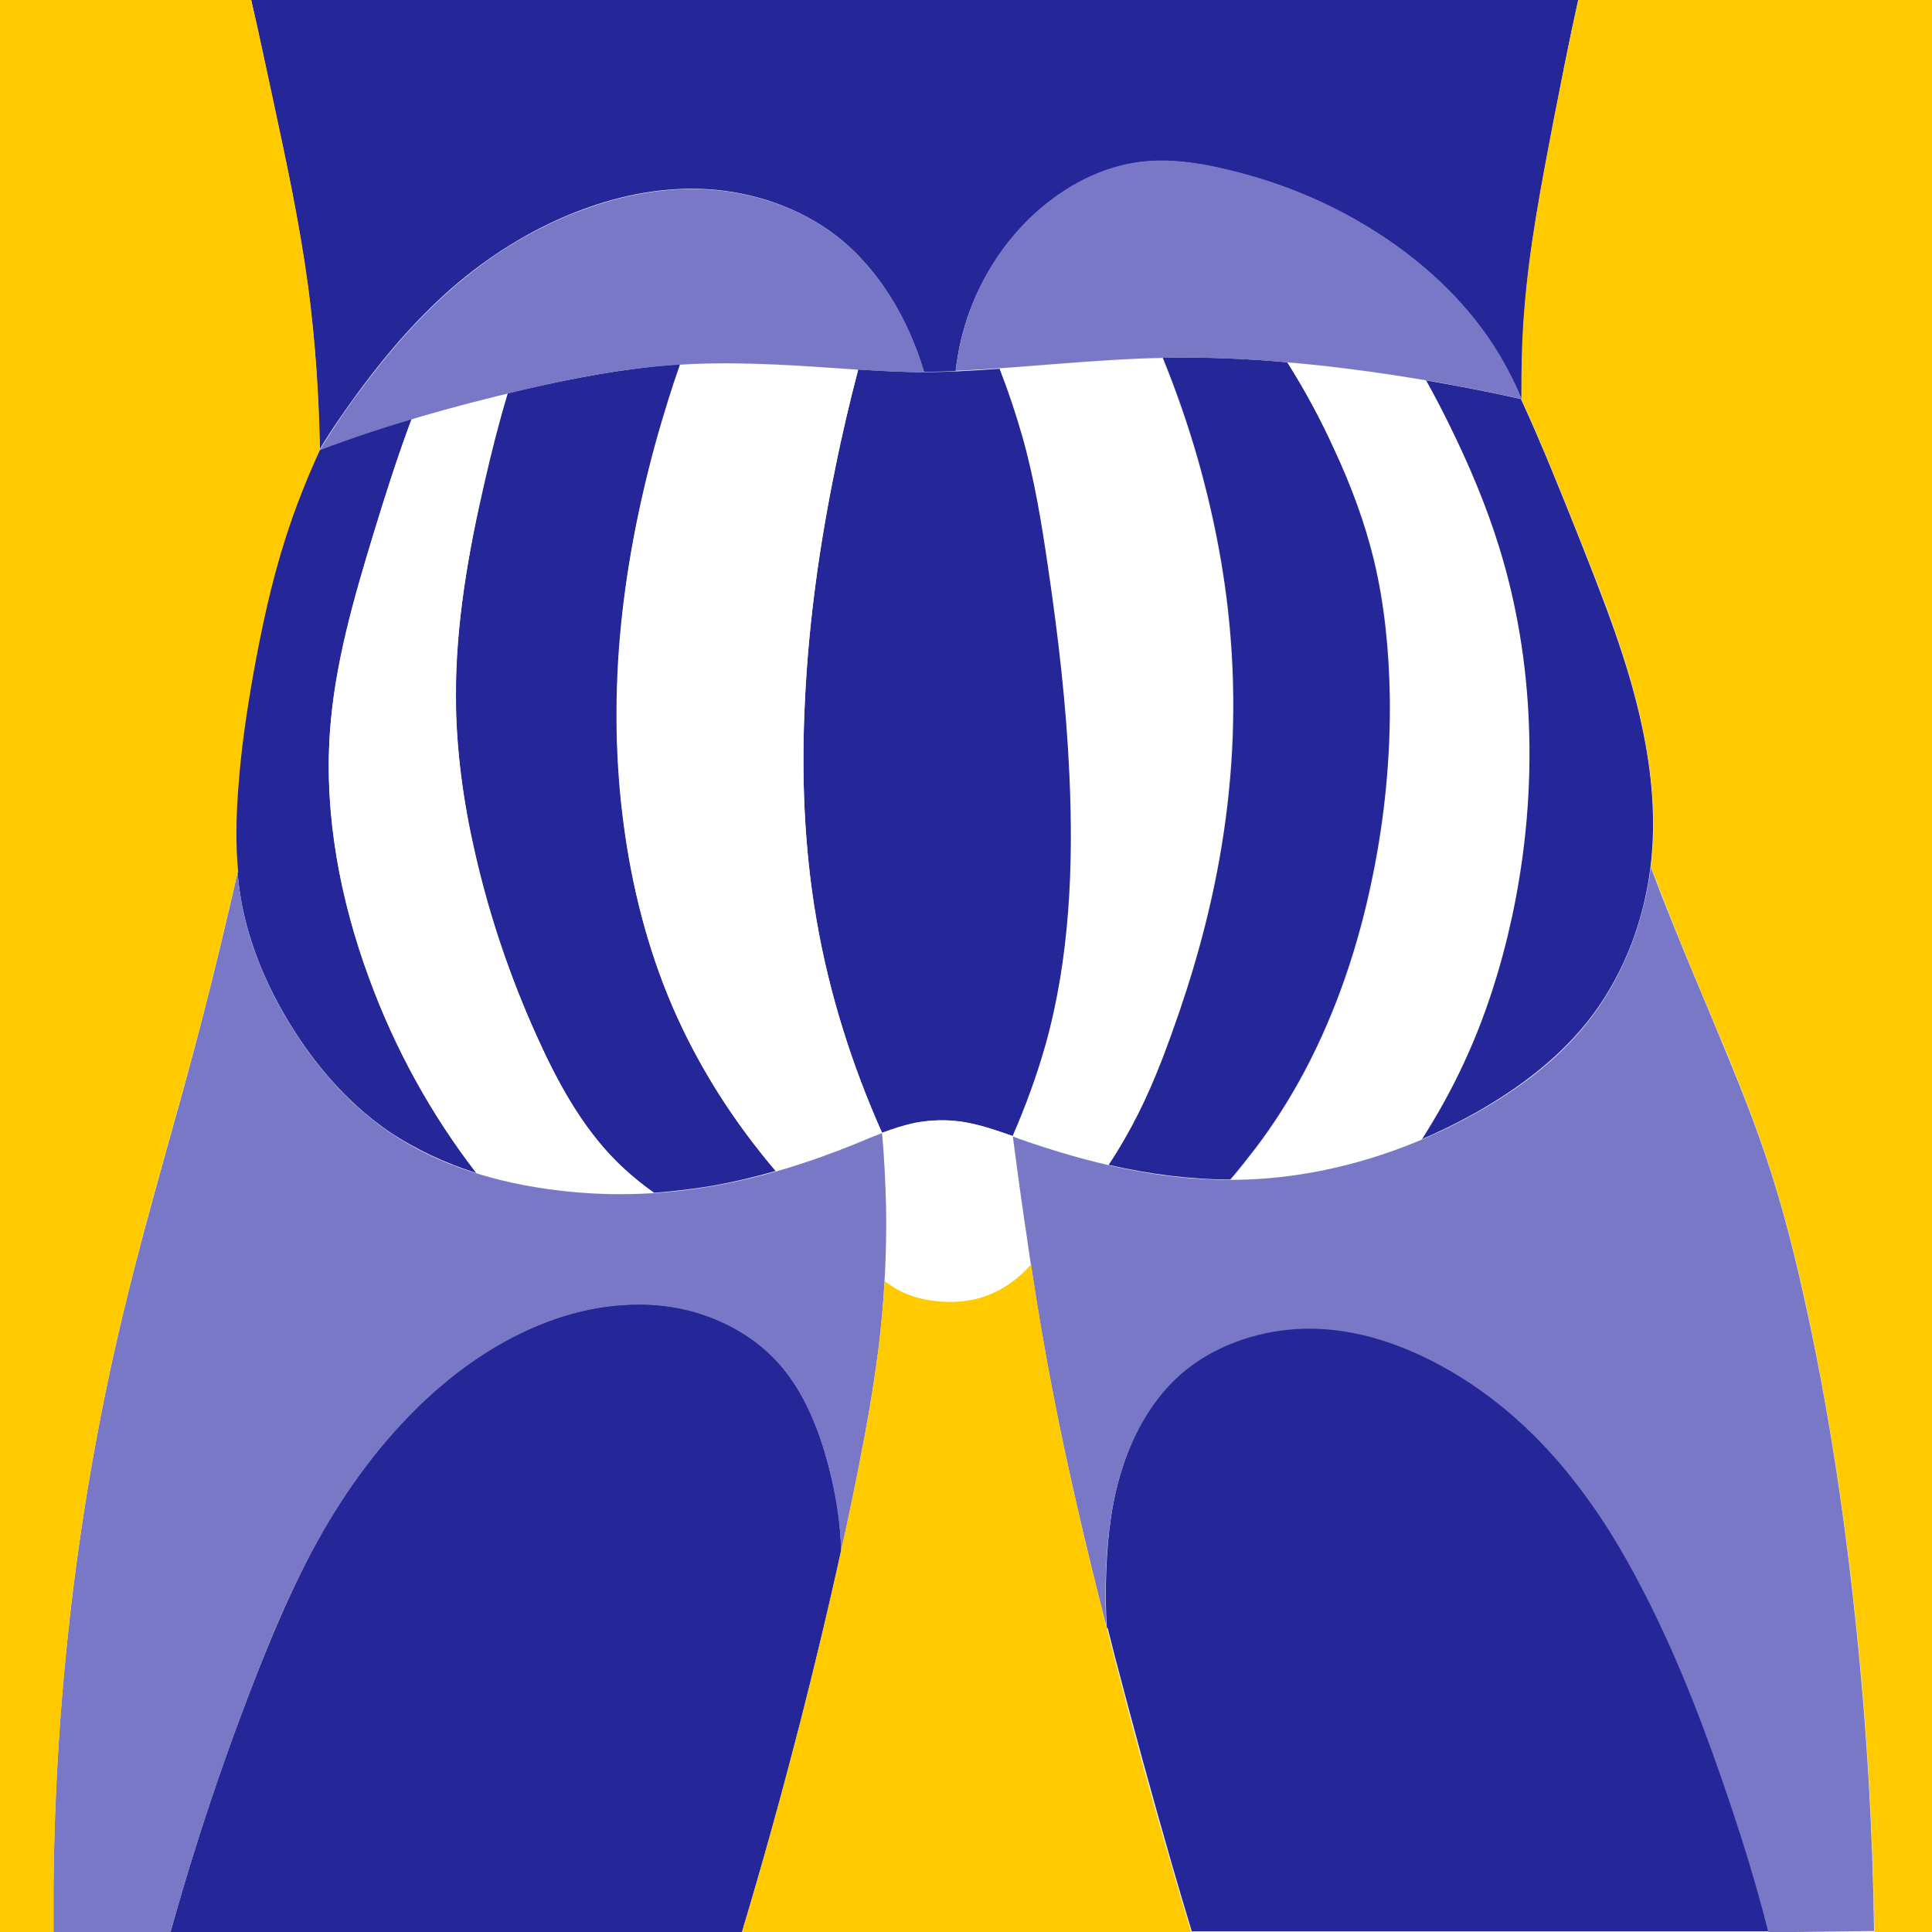
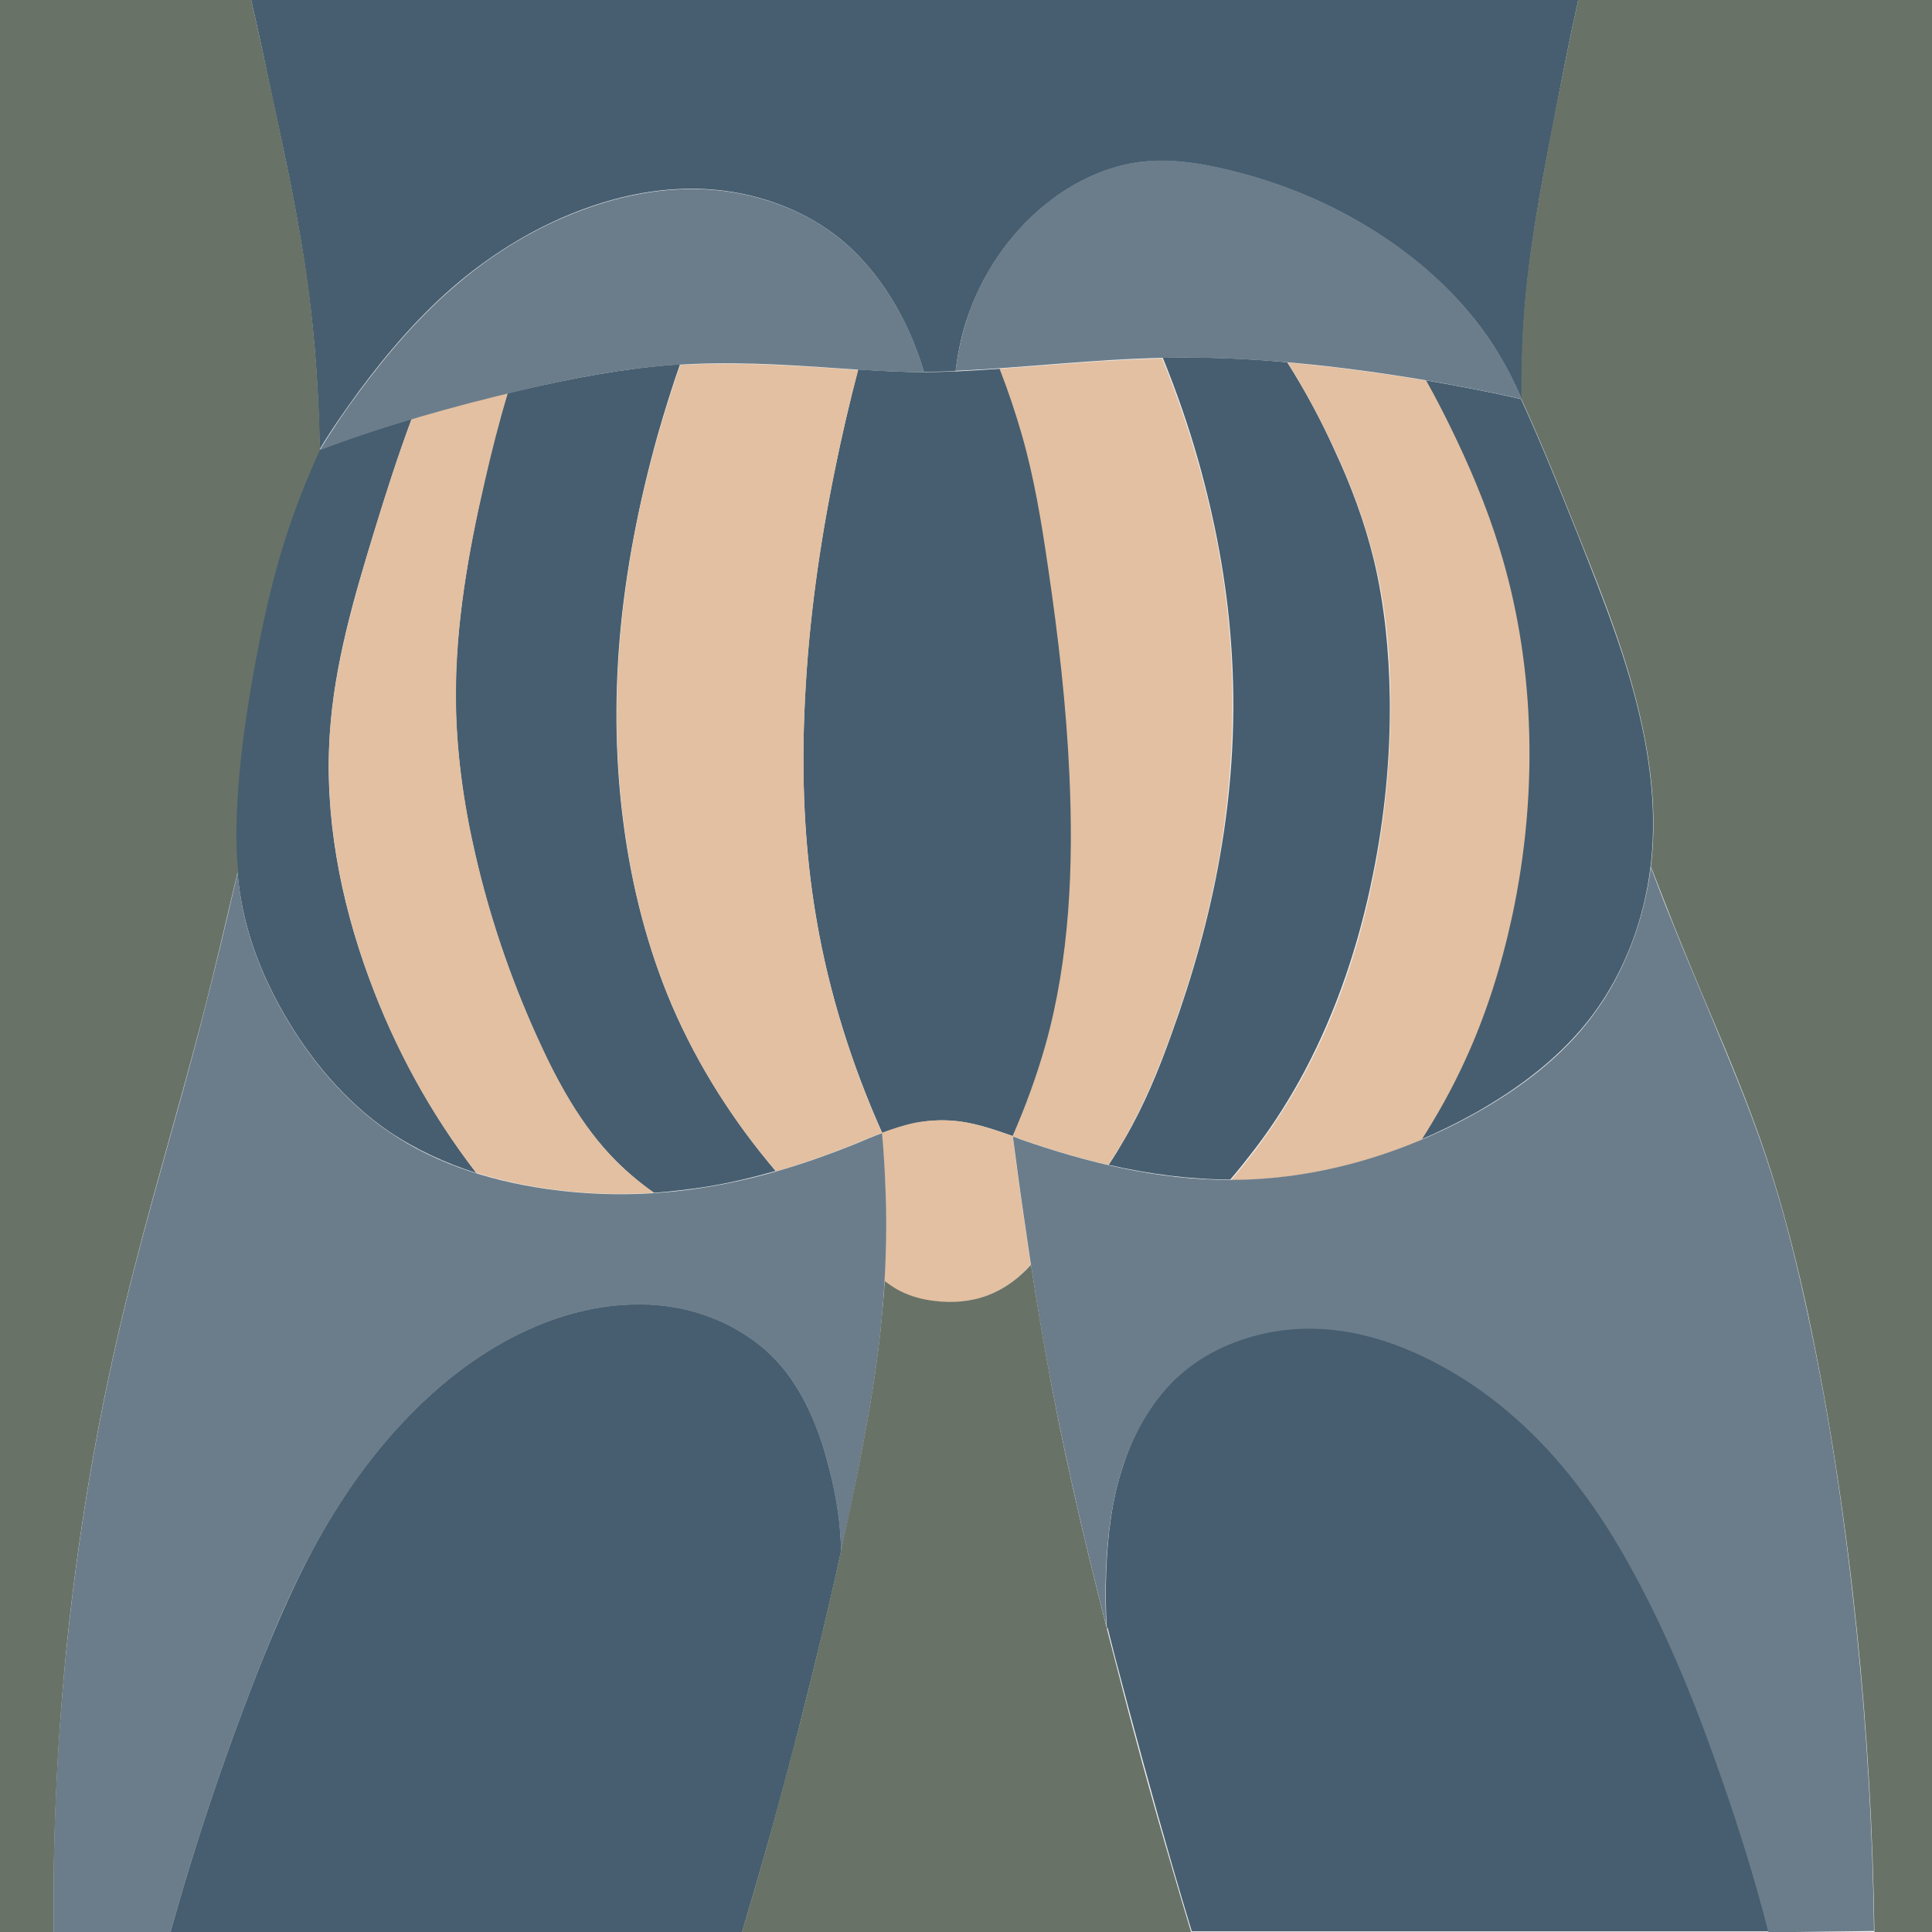
- <svg xmlns="http://www.w3.org/2000/svg" id="Calque_1" version="1.1" viewBox="0 0 566.9 566.9">
-   <defs>
-     <style>
-       .st0 {
-         fill: #252798;
-       }
- 
-       .st1 {
-         fill: #fff;
-       }
- 
-       .st2 {
-         fill: #ffca00;
-       }
- 
-       .st3 {
-         fill: #7978c6;
-       }
-     </style>
-   </defs>
-   <path class="st0" d="M139.8,344.2c-9.1-2.9-17.8-6.9-25.7-12.2-12.8-8.8-23.2-21.2-31-34.9-5.6-9.8-9.8-20.2-12-31.1-2.2-11.2-2.2-22.9-1.4-34.4.8-11.5,2.5-22.9,4.5-34.2,2.4-13.2,5.2-26.4,9.3-39.2,2.9-8.9,6.3-17.7,10.2-26.2,8.9-3.4,18-6.4,27.1-9.1-4.1,11-7.6,22.1-11.1,33.4-5.9,19.2-11.6,38.8-12.9,58.7-1.7,24.2,3,49,11.5,72,7.6,20.6,18.2,39.9,31.4,57.1Z" />
-   <path class="st0" d="M251.7,108.4c6.4.4,12.9.8,19.3.8,3.1,0,6.2-.1,9.3-.2,4.4-.2,8.8-.5,13.2-.8,2.5,6.4,4.7,13,6.6,19.6,3.5,12.6,5.7,25.6,7.6,38.5,3,20.4,5.3,40.7,6.3,61.3,1.2,26.5,0,53.5-7,78.9-2.6,9.2-5.9,18.1-9.7,26.9-4.9-1.7-9.8-3.5-15-4.2-4.4-.7-9-.6-13.4.3-3.4.6-6.7,1.7-10,3-8.9-19.9-15.6-41-19.3-62.6-3.7-21.3-4.5-43.1-3.4-64.7,1.1-22.9,4.3-45.6,8.9-68,2-9.6,4.2-19.2,6.7-28.8Z" />
-   <path class="st0" d="M246.8,455.1c-3.6,16.6-7.6,33.1-11.8,49.6-5.3,20.9-11.1,41.6-17.3,62.3H50c2.4-8.6,4.9-17.1,7.6-25.6,5.4-17.2,11.5-34.3,18.1-51.1,4.8-12.1,9.9-24,16-35.5,8.1-15.1,18-29.3,30.3-41.4,9.6-9.5,20.5-17.6,32.8-23.2,8.6-3.9,17.9-6.6,27.4-7.3,7.8-.6,15.7.1,23.2,2.5,8.5,2.7,16.4,7.4,22.4,13.8,8,8.6,12.6,20.1,15.5,31.6,2.1,8,3.4,16.1,3.5,24.3Z" />
-   <path class="st0" d="M361.1,346.1c-12,0-24-1.6-35.8-4.3,1.7-2.5,3.2-5,4.7-7.6,5.7-9.8,10-20.2,13.8-30.9,6.1-16.8,11-34.1,14.1-51.7,3.7-20.8,4.9-42.1,3.3-63.2-1.3-18-4.7-35.9-9.6-53.3-2.9-10.2-6.4-20.3-10.4-30.1,12.2-.3,24.4.2,36.5,1.3,5.2,8.2,9.9,16.9,13.9,25.8,4.8,10.3,8.8,21,11.5,32.1,3.2,13.3,4.5,27.1,4.7,40.8.2,17.4-1.5,34.8-5,51.9-4,19.9-10.5,39.5-20,57.4-4.2,7.9-9,15.5-14.4,22.6-2.4,3.1-4.8,6.2-7.4,9.2Z" />
-   <path class="st0" d="M324.8,477.8c-.4-5.5-.4-11.1-.2-16.7.4-10.5,1.6-21.1,5-31.2,3.3-10.1,8.8-19.8,16.8-26.8,9.2-8.1,21.6-12.6,33.9-13.4,15-.9,29.8,3.7,42.9,10.9,15.6,8.6,28.9,20.8,39.6,34.7,6.3,8.2,11.7,17,16.7,26,10.5,19.3,18.7,39.9,25.9,60.7,5.1,14.7,9.7,29.6,13.6,44.7h-169.3c-2-6.6-4-13.3-5.9-19.9-5.8-20.1-11.3-40.3-16.6-60.5-.7-2.9-1.5-5.8-2.2-8.7Z" />
-   <path class="st0" d="M416.9,334.4c4.6-7.2,8.8-14.7,12.4-22.5,6.4-13.7,11-28.3,14.2-43.1,4-18.7,5.7-37.8,4.9-56.9-.7-17.3-3.5-34.5-8.6-51.1-3.8-12.4-8.9-24.4-14.6-36-2.2-4.4-4.5-8.8-6.9-13.2,9.4,1.6,18.8,3.4,28,5.5,6.2,13.5,11.7,27.3,17.2,41.1,7.1,18,14.3,36,18.3,54.9,2.9,13.5,4.2,27.5,2.5,41.3-1.9,15.5-7.6,30.8-16.9,43.3-9,12.1-21.3,21.4-34.6,28.9-5.2,2.9-10.5,5.5-15.9,7.8Z" />
-   <path class="st0" d="M93.8,132c-.3-16.1-1.3-32.2-3.5-48.2-2.5-18.6-6.4-36.9-10.4-55.2C77.9,19,75.9,9.5,73.7,0h389.4c-2.7,12-5,24-7.3,36.1-3.6,18.4-7.1,37-8.5,55.7-.6,8.4-.8,16.9-.8,25.4-2.4-5.8-5.4-11.3-8.8-16.6-8.5-12.8-20.2-23.6-33.2-32-13.3-8.6-27.8-14.7-43.3-18.5-9.3-2.3-19-3.8-28.2-2.3-8.6,1.4-16.8,5.2-24,10.5-11.2,8.3-19.7,20.1-24.5,33.1-2.1,5.7-3.4,11.5-4.1,17.5-3.1.1-6.2.2-9.3.2-4.5-15.2-13.1-30.1-25.7-39.9-10.8-8.3-24.4-12.9-38-13.7-12.4-.7-24.7,1.6-36.3,5.9-13.3,4.9-25.6,12.3-36.5,21.4-11.1,9.3-20.6,20.3-29.2,31.9-4.1,5.6-8.1,11.3-11.7,17.3Z" />
-   <path class="st0" d="M149.2,115.3c1.3-.3,2.6-.6,3.9-.9,14.8-3.4,29.8-6.3,44.9-7.4.5,0,1,0,1.5,0-2.4,6.8-4.5,13.7-6.5,20.6-5.5,19.7-9.5,39.9-11.2,60.2-1.5,18.1-1.2,36.3,1.2,54.2,2.4,18.2,7,36.2,14.2,53.1,7.6,17.6,18.1,34,30.4,48.5-6.7,1.9-13.4,3.5-20.2,4.6-5.1.8-10.3,1.4-15.5,1.8-4-2.8-7.8-6-11.2-9.4-10.2-10.2-17.3-23.3-23.3-36.7-7.8-17.3-13.8-35-18-53.3-3.5-15.2-5.6-30.8-5.7-46.3,0-21.1,3.7-42.2,8.4-62.9,2-8.8,4.2-17.5,6.8-26.1Z" />
-   <path class="st1" d="M325.2,341.8c-8.8-2-17.6-4.7-26.2-7.7-.6-.2-1.3-.4-1.9-.7,3.8-8.7,7.1-17.7,9.7-26.9,7.1-25.4,8.2-52.4,7-78.9-.9-20.6-3.3-41-6.3-61.3-1.9-13-4-25.9-7.6-38.5-1.9-6.6-4.1-13.2-6.6-19.6,15.9-1.1,31.8-2.7,47.7-3,4,9.8,7.5,19.9,10.4,30.1,5,17.4,8.3,35.3,9.6,53.3,1.5,21.1.3,42.4-3.3,63.2-3.1,17.6-8,34.8-14.1,51.7-3.8,10.6-8.2,21.1-13.8,30.9-1.5,2.6-3.1,5.1-4.7,7.6Z" />
-   <path class="st1" d="M377.8,106.4c13.6,1.2,27.2,3,40.7,5.3,2.4,4.3,4.7,8.7,6.9,13.2,5.7,11.6,10.8,23.6,14.6,36,5.1,16.5,7.9,33.8,8.6,51.1.8,19.1-.9,38.2-4.9,56.9-3.2,14.8-7.8,29.4-14.2,43.1-3.6,7.8-7.8,15.3-12.4,22.5-17.8,7.5-36.9,11.7-55.9,11.8,2.6-3,5-6.1,7.4-9.2,5.4-7.2,10.2-14.7,14.4-22.6,9.6-17.9,16-37.4,20-57.4,3.5-17.1,5.1-34.5,5-51.9-.1-13.7-1.4-27.5-4.7-40.8-2.7-11-6.7-21.7-11.5-32.1-4.1-8.9-8.7-17.5-13.9-25.8Z" />
-   <path class="st1" d="M258.8,332.4c-2.6,1-5.2,2.1-7.9,3.2-7.6,3.1-15.3,5.8-23.2,8.1-12.4-14.5-22.9-30.9-30.4-48.5-7.3-16.9-11.8-34.9-14.2-53.1-2.4-18-2.7-36.2-1.2-54.2,1.7-20.4,5.6-40.6,11.2-60.2,2-6.9,4.1-13.8,6.5-20.6,15.1-.9,30.3,0,45.4,1,2.3.2,4.5.3,6.8.5-2.5,9.5-4.8,19.1-6.7,28.8-4.6,22.4-7.8,45.1-8.9,68-1.1,21.6-.3,43.4,3.4,64.7,3.7,21.5,10.4,42.6,19.3,62.6Z" />
-   <path class="st1" d="M192,350c-9.4.6-18.8.4-28.3-.8-8.1-1-16.2-2.6-24-5.1-13.3-17.2-23.9-36.5-31.4-57.1-8.5-23.1-13.1-47.9-11.5-72,1.4-19.9,7.1-39.5,12.9-58.7,3.4-11.3,7-22.4,11.1-33.4,9.3-2.8,18.7-5.3,28.2-7.5-2.6,8.6-4.8,17.3-6.8,26.1-4.8,20.7-8.5,41.7-8.4,62.9,0,15.6,2.2,31.2,5.7,46.3,4.2,18.3,10.2,36,18,53.3,6,13.3,13.1,26.4,23.3,36.7,3.4,3.4,7.3,6.6,11.2,9.4Z" />
-   <path class="st1" d="M302.5,371c-3.5,4-7.9,7.3-12.9,9.2-5,1.9-10.5,2.3-15.8,1.6-3.4-.4-6.7-1.3-9.7-2.8-1.7-.8-3.2-1.8-4.7-3,.4-7.3.6-14.5.5-21.8-.1-7.3-.5-14.5-1.2-21.8,3.3-1.2,6.6-2.3,10-3,4.4-.8,9-.9,13.4-.3,5.1.8,10,2.5,15,4.2,1,7.6,2,15.1,3.1,22.6.7,5,1.5,9.9,2.2,14.9Z" />
-   <path class="st3" d="M271.1,109.2c-8.7,0-17.4-.6-26.2-1.2-15.6-1.1-31.3-2-46.9-.9-15.1,1-30.1,3.9-44.9,7.4-20.1,4.7-40,10.3-59.3,17.6,3.6-5.9,7.5-11.7,11.7-17.3,8.6-11.6,18.1-22.6,29.2-31.9,10.8-9.1,23.1-16.5,36.5-21.4,11.6-4.3,23.9-6.6,36.3-5.9,13.6.8,27.3,5.4,38,13.7,12.6,9.8,21.2,24.7,25.7,39.9Z" />
-   <path class="st3" d="M324.8,477.8c-6.1-23.7-11.7-47.5-16.3-71.5-3.2-16.7-5.8-33.4-8.2-50.2-1.1-7.5-2.1-15.1-3.1-22.6.6.2,1.3.4,1.9.7,20,7,40.9,12.1,62,12,24.8,0,49.8-7.2,71.8-19.5,13.4-7.5,25.7-16.8,34.6-28.9,9.2-12.4,14.9-27.8,16.9-43.3,2.1,5.6,4.3,11.3,6.6,16.9,3.5,8.8,7.2,17.4,10.8,26.1,5.7,13.7,11.5,27.4,16.2,41.4,5.2,15.4,9.1,31.1,12.5,47,6.6,30.7,11.1,61.7,14.3,92.9,3,29.2,4.7,58.5,5.1,87.8-10.3.1-20.7.3-31,.4-3.8-15.1-8.5-30-13.6-44.7-7.2-20.8-15.4-41.4-25.9-60.7-4.9-9.1-10.4-17.9-16.7-26-10.7-14-24-26.2-39.6-34.7-13.1-7.2-27.9-11.9-42.9-10.9-12.3.8-24.7,5.3-33.9,13.4-7.9,7-13.4,16.7-16.8,26.8-3.3,10.1-4.6,20.6-5,31.2-.2,5.6-.2,11.1.2,16.7Z" />
-   <path class="st3" d="M69.7,256c.3,3.4.8,6.7,1.4,10.1,2.2,10.9,6.4,21.3,12,31.1,7.8,13.7,18.2,26.1,31,34.9,14.4,9.9,32,15.1,49.6,17.2,14.7,1.8,29.4,1.4,43.8-1,14.8-2.4,29.3-6.9,43.4-12.6,2.6-1.1,5.2-2.2,7.9-3.2.7,7.2,1,14.5,1.2,21.8.2,12.3-.4,24.6-1.7,36.9-1.5,13.8-4,27.5-6.7,41.2-1.5,7.6-3.1,15.2-4.8,22.8-.2-8.2-1.5-16.2-3.5-24.3-3-11.5-7.5-23.1-15.5-31.6-6-6.4-13.9-11.1-22.4-13.8-7.5-2.4-15.4-3.1-23.2-2.5-9.5.7-18.7,3.3-27.4,7.3-12.2,5.6-23.2,13.7-32.8,23.2-12.2,12.1-22.2,26.3-30.3,41.4-6.2,11.5-11.3,23.4-16,35.5-6.6,16.8-12.7,33.9-18.1,51.1-2.7,8.5-5.2,17-7.6,25.6H15.7c0-4.4,0-8.8,0-13.2.2-28,2-55.9,5.3-83.7,3.5-29.3,8.7-58.4,15.7-87.1,6.8-28.2,15.4-56,22.6-84,3.7-14.3,7.1-28.6,10.4-42.9Z" />
-   <path class="st3" d="M446.5,117.1c-9.3-2.1-18.6-3.9-28-5.5-25.5-4.3-51.4-7.1-77.2-6.6-20.3.4-40.6,2.9-60.9,3.8.7-5.9,2.1-11.8,4.1-17.5,4.8-13,13.2-24.8,24.5-33.1,7.1-5.3,15.4-9.1,24-10.5,9.3-1.5,18.9,0,28.2,2.3,15.5,3.8,30,9.9,43.3,18.5,13,8.4,24.7,19.1,33.2,32,3.5,5.2,6.4,10.8,8.8,16.6Z" />
-   <path class="st2" d="M69.7,256c-3.4,14.3-6.7,28.7-10.4,42.9-7.3,28.1-15.8,55.8-22.6,84-7,28.7-12.2,57.8-15.7,87.1-3.3,27.8-5,55.8-5.3,83.7,0,4.4,0,8.8,0,13.2H0V0h73.7c2.2,9.5,4.2,19,6.3,28.6,3.9,18.3,7.9,36.7,10.4,55.2,2.1,16,3.2,32.1,3.5,48.2-3.9,8.5-7.4,17.3-10.2,26.2-4.1,12.8-6.9,26-9.3,39.2-2,11.3-3.7,22.7-4.5,34.2-.6,8.1-.8,16.3,0,24.4Z" />
-   <path class="st2" d="M302.5,371c1.8,11.8,3.8,23.6,6,35.3,5.1,27,11.6,53.6,18.5,80.2,5.2,20.3,10.7,40.4,16.6,60.5,1.9,6.6,3.9,13.3,5.9,19.9h-131.8c6.2-20.6,11.9-41.4,17.3-62.3,6.1-24,11.7-48.1,16.6-72.4,2.7-13.6,5.2-27.4,6.7-41.2.5-5,1-10.1,1.3-15.1,1.5,1.1,3,2.2,4.7,3,3,1.5,6.3,2.4,9.7,2.8,5.3.7,10.8.3,15.8-1.6,5-1.9,9.4-5.2,12.9-9.2Z" />
-   <path class="st2" d="M484.4,254.4c1.7-13.8.4-27.7-2.5-41.3-4-18.9-11.1-37-18.3-54.9-5.5-13.8-11-27.6-17.2-41.1,0-8.5.1-16.9.8-25.4,1.4-18.7,5-37.2,8.5-55.7C458.1,24,460.4,12,463.1,0h103.9v566.9h-17c-.4-29.4-2.1-58.9-5.1-88.1-3.2-31.2-7.8-62.2-14.3-92.9-3.4-15.9-7.4-31.7-12.5-47-4.7-14-10.4-27.7-16.2-41.4-3.7-8.7-7.3-17.4-10.8-26.1-2.2-5.6-4.4-11.2-6.6-16.9Z" />
+ <svg xmlns="http://www.w3.org/2000/svg" viewBox="0 0 566.9 566.9">
+   <g id="zone-1" data-color-id="BL027">
+     <path class="st0" d="M139.8,344.2c-9.1-2.9-17.8-6.9-25.7-12.2-12.8-8.8-23.2-21.2-31-34.9-5.6-9.8-9.8-20.2-12-31.1-2.2-11.2-2.2-22.9-1.4-34.4.8-11.5,2.5-22.9,4.5-34.2,2.4-13.2,5.2-26.4,9.3-39.2,2.9-8.9,6.3-17.7,10.2-26.2,8.9-3.4,18-6.4,27.1-9.1-4.1,11-7.6,22.1-11.1,33.4-5.9,19.2-11.6,38.8-12.9,58.7-1.7,24.2,3,49,11.5,72,7.6,20.6,18.2,39.9,31.4,57.1Z" fill="#465e70" />
+     <path class="st0" d="M251.7,108.4c6.4.4,12.9.8,19.3.8,3.1,0,6.2-.1,9.3-.2,4.4-.2,8.8-.5,13.2-.8,2.5,6.4,4.7,13,6.6,19.6,3.5,12.6,5.7,25.6,7.6,38.5,3,20.4,5.3,40.7,6.3,61.3,1.2,26.5,0,53.5-7,78.9-2.6,9.2-5.9,18.1-9.7,26.9-4.9-1.7-9.8-3.5-15-4.2-4.4-.7-9-.6-13.4.3-3.4.6-6.7,1.7-10,3-8.9-19.9-15.6-41-19.3-62.6-3.7-21.3-4.5-43.1-3.4-64.7,1.1-22.9,4.3-45.6,8.9-68,2-9.6,4.2-19.2,6.7-28.8Z" fill="#465e70" />
+     <path class="st0" d="M246.8,455.1c-3.6,16.6-7.6,33.1-11.8,49.6-5.3,20.9-11.1,41.6-17.3,62.3H50c2.4-8.6,4.9-17.1,7.6-25.6,5.4-17.2,11.5-34.3,18.1-51.1,4.8-12.1,9.9-24,16-35.5,8.1-15.1,18-29.3,30.3-41.4,9.6-9.5,20.5-17.6,32.8-23.2,8.6-3.9,17.9-6.6,27.4-7.3,7.8-.6,15.7.1,23.2,2.5,8.5,2.7,16.4,7.4,22.4,13.8,8,8.6,12.6,20.1,15.5,31.6,2.1,8,3.4,16.1,3.5,24.3Z" fill="#465e70" />
+     <path class="st0" d="M361.1,346.1c-12,0-24-1.6-35.8-4.3,1.7-2.5,3.2-5,4.7-7.6,5.7-9.8,10-20.2,13.8-30.9,6.1-16.8,11-34.1,14.1-51.7,3.7-20.8,4.9-42.1,3.3-63.2-1.3-18-4.7-35.9-9.6-53.3-2.9-10.2-6.4-20.3-10.4-30.1,12.2-.3,24.4.2,36.5,1.3,5.2,8.2,9.9,16.9,13.9,25.8,4.8,10.3,8.8,21,11.5,32.1,3.2,13.3,4.5,27.1,4.7,40.8.2,17.4-1.5,34.8-5,51.9-4,19.9-10.5,39.5-20,57.4-4.2,7.9-9,15.5-14.4,22.6-2.4,3.1-4.8,6.2-7.4,9.2Z" fill="#465e70" />
+     <path class="st0" d="M324.8,477.8c-.4-5.5-.4-11.1-.2-16.7.4-10.5,1.6-21.1,5-31.2,3.3-10.1,8.8-19.8,16.8-26.8,9.2-8.1,21.6-12.6,33.9-13.4,15-.9,29.8,3.7,42.9,10.9,15.6,8.6,28.9,20.8,39.6,34.7,6.3,8.2,11.7,17,16.7,26,10.5,19.3,18.7,39.9,25.9,60.7,5.1,14.7,9.7,29.6,13.6,44.7h-169.3c-2-6.6-4-13.3-5.9-19.9-5.8-20.1-11.3-40.3-16.6-60.5-.7-2.9-1.5-5.8-2.2-8.7Z" fill="#465e70" />
+     <path class="st0" d="M416.9,334.4c4.6-7.2,8.8-14.7,12.4-22.5,6.4-13.7,11-28.3,14.2-43.1,4-18.7,5.7-37.8,4.9-56.9-.7-17.3-3.5-34.5-8.6-51.1-3.8-12.4-8.9-24.4-14.6-36-2.2-4.4-4.5-8.8-6.9-13.2,9.4,1.6,18.8,3.4,28,5.5,6.2,13.5,11.7,27.3,17.2,41.1,7.1,18,14.3,36,18.3,54.9,2.9,13.5,4.2,27.5,2.5,41.3-1.9,15.5-7.6,30.8-16.9,43.3-9,12.1-21.3,21.4-34.6,28.9-5.2,2.9-10.5,5.5-15.9,7.8Z" fill="#465e70" />
+     <path class="st0" d="M93.8,132c-.3-16.1-1.3-32.2-3.5-48.2-2.5-18.6-6.4-36.9-10.4-55.2C77.9,19,75.9,9.5,73.7,0h389.4c-2.7,12-5,24-7.3,36.1-3.6,18.4-7.1,37-8.5,55.7-.6,8.4-.8,16.9-.8,25.4-2.4-5.8-5.4-11.3-8.8-16.6-8.5-12.8-20.2-23.6-33.2-32-13.3-8.6-27.8-14.7-43.3-18.5-9.3-2.3-19-3.8-28.2-2.3-8.6,1.4-16.8,5.2-24,10.5-11.2,8.3-19.7,20.1-24.5,33.1-2.1,5.7-3.4,11.5-4.1,17.5-3.1.1-6.2.2-9.3.2-4.5-15.2-13.1-30.1-25.7-39.9-10.8-8.3-24.4-12.9-38-13.7-12.4-.7-24.7,1.6-36.3,5.9-13.3,4.9-25.6,12.3-36.5,21.4-11.1,9.3-20.6,20.3-29.2,31.9-4.1,5.6-8.1,11.3-11.7,17.3Z" fill="#465e70" />
+     <path class="st0" d="M149.2,115.3c1.3-.3,2.6-.6,3.9-.9,14.8-3.4,29.8-6.3,44.9-7.4.5,0,1,0,1.5,0-2.4,6.8-4.5,13.7-6.5,20.6-5.5,19.7-9.5,39.9-11.2,60.2-1.5,18.1-1.2,36.3,1.2,54.2,2.4,18.2,7,36.2,14.2,53.1,7.6,17.6,18.1,34,30.4,48.5-6.7,1.9-13.4,3.5-20.2,4.6-5.1.8-10.3,1.4-15.5,1.8-4-2.8-7.8-6-11.2-9.4-10.2-10.2-17.3-23.3-23.3-36.7-7.8-17.3-13.8-35-18-53.3-3.5-15.2-5.6-30.8-5.7-46.3,0-21.1,3.7-42.2,8.4-62.9,2-8.8,4.2-17.5,6.8-26.1Z" fill="#465e70" />
+   </g>
+   <g id="zone-2" data-color-id="OR007">
+     <path class="st1" d="M325.2,341.8c-8.8-2-17.6-4.7-26.2-7.7-.6-.2-1.3-.4-1.9-.7,3.8-8.7,7.1-17.7,9.7-26.9,7.1-25.4,8.2-52.4,7-78.9-.9-20.6-3.3-41-6.3-61.3-1.9-13-4-25.9-7.6-38.5-1.9-6.6-4.1-13.2-6.6-19.6,15.9-1.1,31.8-2.7,47.7-3,4,9.8,7.5,19.9,10.4,30.1,5,17.4,8.3,35.3,9.6,53.3,1.5,21.1.3,42.4-3.3,63.2-3.1,17.6-8,34.8-14.1,51.7-3.8,10.6-8.2,21.1-13.8,30.9-1.5,2.6-3.1,5.1-4.7,7.6Z" fill="#e3c0a1" />
+     <path class="st1" d="M377.8,106.4c13.6,1.2,27.2,3,40.7,5.3,2.4,4.3,4.7,8.7,6.9,13.2,5.7,11.6,10.8,23.6,14.6,36,5.1,16.5,7.9,33.8,8.6,51.1.8,19.1-.9,38.2-4.9,56.9-3.2,14.8-7.8,29.4-14.2,43.1-3.6,7.8-7.8,15.3-12.4,22.5-17.8,7.5-36.9,11.7-55.9,11.8,2.6-3,5-6.1,7.4-9.2,5.4-7.2,10.2-14.7,14.4-22.6,9.6-17.9,16-37.4,20-57.4,3.5-17.1,5.1-34.5,5-51.9-.1-13.7-1.4-27.5-4.7-40.8-2.7-11-6.7-21.7-11.5-32.1-4.1-8.9-8.7-17.5-13.9-25.8Z" fill="#e3c0a1" />
+     <path class="st1" d="M258.8,332.4c-2.6,1-5.2,2.1-7.9,3.2-7.6,3.1-15.3,5.8-23.2,8.1-12.4-14.5-22.9-30.9-30.4-48.5-7.3-16.9-11.8-34.9-14.2-53.1-2.4-18-2.7-36.2-1.2-54.2,1.7-20.4,5.6-40.6,11.2-60.2,2-6.9,4.1-13.8,6.5-20.6,15.1-.9,30.3,0,45.4,1,2.3.2,4.5.3,6.8.5-2.5,9.5-4.8,19.1-6.7,28.8-4.6,22.4-7.8,45.1-8.9,68-1.1,21.6-.3,43.4,3.4,64.7,3.7,21.5,10.4,42.6,19.3,62.6Z" fill="#e3c0a1" />
+     <path class="st1" d="M192,350c-9.4.6-18.8.4-28.3-.8-8.1-1-16.2-2.6-24-5.1-13.3-17.2-23.9-36.5-31.4-57.1-8.5-23.1-13.1-47.9-11.5-72,1.4-19.9,7.1-39.5,12.9-58.7,3.4-11.3,7-22.4,11.1-33.4,9.3-2.8,18.7-5.3,28.2-7.5-2.6,8.6-4.8,17.3-6.8,26.1-4.8,20.7-8.5,41.7-8.4,62.9,0,15.6,2.2,31.2,5.7,46.3,4.2,18.3,10.2,36,18,53.3,6,13.3,13.1,26.4,23.3,36.7,3.4,3.4,7.3,6.6,11.2,9.4Z" fill="#e3c0a1" />
+     <path class="st1" d="M302.5,371c-3.5,4-7.9,7.3-12.9,9.2-5,1.9-10.5,2.3-15.8,1.6-3.4-.4-6.7-1.3-9.7-2.8-1.7-.8-3.2-1.8-4.7-3,.4-7.3.6-14.5.5-21.8-.1-7.3-.5-14.5-1.2-21.8,3.3-1.2,6.6-2.3,10-3,4.4-.8,9-.9,13.4-.3,5.1.8,10,2.5,15,4.2,1,7.6,2,15.1,3.1,22.6.7,5,1.5,9.9,2.2,14.9Z" fill="#e3c0a1" />
+   </g>
+   <g id="zone-3" data-color-id="BL029">
+     <path class="st3" d="M271.1,109.2c-8.7,0-17.4-.6-26.2-1.2-15.6-1.1-31.3-2-46.9-.9-15.1,1-30.1,3.9-44.9,7.4-20.1,4.7-40,10.3-59.3,17.6,3.6-5.9,7.5-11.7,11.7-17.3,8.6-11.6,18.1-22.6,29.2-31.9,10.8-9.1,23.1-16.5,36.5-21.4,11.6-4.3,23.9-6.6,36.3-5.9,13.6.8,27.3,5.4,38,13.7,12.6,9.8,21.2,24.7,25.7,39.9Z" fill="#6b7d8b" />
+     <path class="st3" d="M324.8,477.8c-6.1-23.7-11.7-47.5-16.3-71.5-3.2-16.7-5.8-33.4-8.2-50.2-1.1-7.5-2.1-15.1-3.1-22.6.6.2,1.3.4,1.9.7,20,7,40.9,12.1,62,12,24.8,0,49.8-7.2,71.8-19.5,13.4-7.5,25.7-16.8,34.6-28.9,9.2-12.4,14.9-27.8,16.9-43.3,2.1,5.6,4.3,11.3,6.6,16.9,3.5,8.8,7.2,17.4,10.8,26.1,5.7,13.7,11.5,27.4,16.2,41.4,5.2,15.4,9.1,31.1,12.5,47,6.6,30.7,11.1,61.7,14.3,92.9,3,29.2,4.7,58.5,5.1,87.8-10.3.1-20.7.3-31,.4-3.8-15.1-8.5-30-13.6-44.7-7.2-20.8-15.4-41.4-25.9-60.7-4.9-9.1-10.4-17.9-16.7-26-10.7-14-24-26.2-39.6-34.7-13.1-7.2-27.9-11.9-42.9-10.9-12.3.8-24.7,5.3-33.9,13.4-7.9,7-13.4,16.7-16.8,26.8-3.3,10.1-4.6,20.6-5,31.2-.2,5.6-.2,11.1.2,16.7Z" fill="#6b7d8b" />
+     <path class="st3" d="M69.7,256c.3,3.4.8,6.7,1.4,10.1,2.2,10.9,6.4,21.3,12,31.1,7.8,13.7,18.2,26.1,31,34.9,14.4,9.9,32,15.1,49.6,17.2,14.7,1.8,29.4,1.4,43.8-1,14.8-2.4,29.3-6.9,43.4-12.6,2.6-1.1,5.2-2.2,7.9-3.2.7,7.2,1,14.5,1.2,21.8.2,12.3-.4,24.6-1.7,36.9-1.5,13.8-4,27.5-6.7,41.2-1.5,7.6-3.1,15.2-4.8,22.8-.2-8.2-1.5-16.2-3.5-24.3-3-11.5-7.5-23.1-15.5-31.6-6-6.4-13.9-11.1-22.4-13.8-7.5-2.4-15.4-3.1-23.2-2.5-9.5.7-18.7,3.3-27.4,7.3-12.2,5.6-23.2,13.7-32.8,23.2-12.2,12.1-22.2,26.3-30.3,41.4-6.2,11.5-11.3,23.4-16,35.5-6.6,16.8-12.7,33.9-18.1,51.1-2.7,8.5-5.2,17-7.6,25.6H15.7c0-4.4,0-8.8,0-13.2.2-28,2-55.9,5.3-83.7,3.5-29.3,8.7-58.4,15.7-87.1,6.8-28.2,15.4-56,22.6-84,3.7-14.3,7.1-28.6,10.4-42.9Z" fill="#6b7d8b" />
+     <path class="st3" d="M446.5,117.1c-9.3-2.1-18.6-3.9-28-5.5-25.5-4.3-51.4-7.1-77.2-6.6-20.3.4-40.6,2.9-60.9,3.8.7-5.9,2.1-11.8,4.1-17.5,4.8-13,13.2-24.8,24.5-33.1,7.1-5.3,15.4-9.1,24-10.5,9.3-1.5,18.9,0,28.2,2.3,15.5,3.8,30,9.9,43.3,18.5,13,8.4,24.7,19.1,33.2,32,3.5,5.2,6.4,10.8,8.8,16.6Z" fill="#6b7d8b" />
+   </g>
+   <g id="zone-4" data-color-id="GN028">
+     <path class="st2" d="M69.7,256c-3.4,14.3-6.7,28.7-10.4,42.9-7.3,28.1-15.8,55.8-22.6,84-7,28.7-12.2,57.8-15.7,87.1-3.3,27.8-5,55.8-5.3,83.7,0,4.4,0,8.8,0,13.2H0V0h73.7c2.2,9.5,4.2,19,6.3,28.6,3.9,18.3,7.9,36.7,10.4,55.2,2.1,16,3.2,32.1,3.5,48.2-3.9,8.5-7.4,17.3-10.2,26.2-4.1,12.8-6.9,26-9.3,39.2-2,11.3-3.7,22.7-4.5,34.2-.6,8.1-.8,16.3,0,24.4Z" fill="#687267" />
+     <path class="st2" d="M302.5,371c1.8,11.8,3.8,23.6,6,35.3,5.1,27,11.6,53.6,18.5,80.2,5.2,20.3,10.7,40.4,16.6,60.5,1.9,6.6,3.9,13.3,5.9,19.9h-131.8c6.2-20.6,11.9-41.4,17.3-62.3,6.1-24,11.7-48.1,16.6-72.4,2.7-13.6,5.2-27.4,6.7-41.2.5-5,1-10.1,1.3-15.1,1.5,1.1,3,2.2,4.7,3,3,1.5,6.3,2.4,9.7,2.8,5.3.7,10.8.3,15.8-1.6,5-1.9,9.4-5.2,12.9-9.2Z" fill="#687267" />
+     <path class="st2" d="M484.4,254.4c1.7-13.8.4-27.7-2.5-41.3-4-18.9-11.1-37-18.3-54.9-5.5-13.8-11-27.6-17.2-41.1,0-8.5.1-16.9.8-25.4,1.4-18.7,5-37.2,8.5-55.7C458.1,24,460.4,12,463.1,0h103.9v566.9h-17c-.4-29.4-2.1-58.9-5.1-88.1-3.2-31.2-7.8-62.2-14.3-92.9-3.4-15.9-7.4-31.7-12.5-47-4.7-14-10.4-27.7-16.2-41.4-3.7-8.7-7.3-17.4-10.8-26.1-2.2-5.6-4.4-11.2-6.6-16.9Z" fill="#687267" />
+   </g>
</svg>
